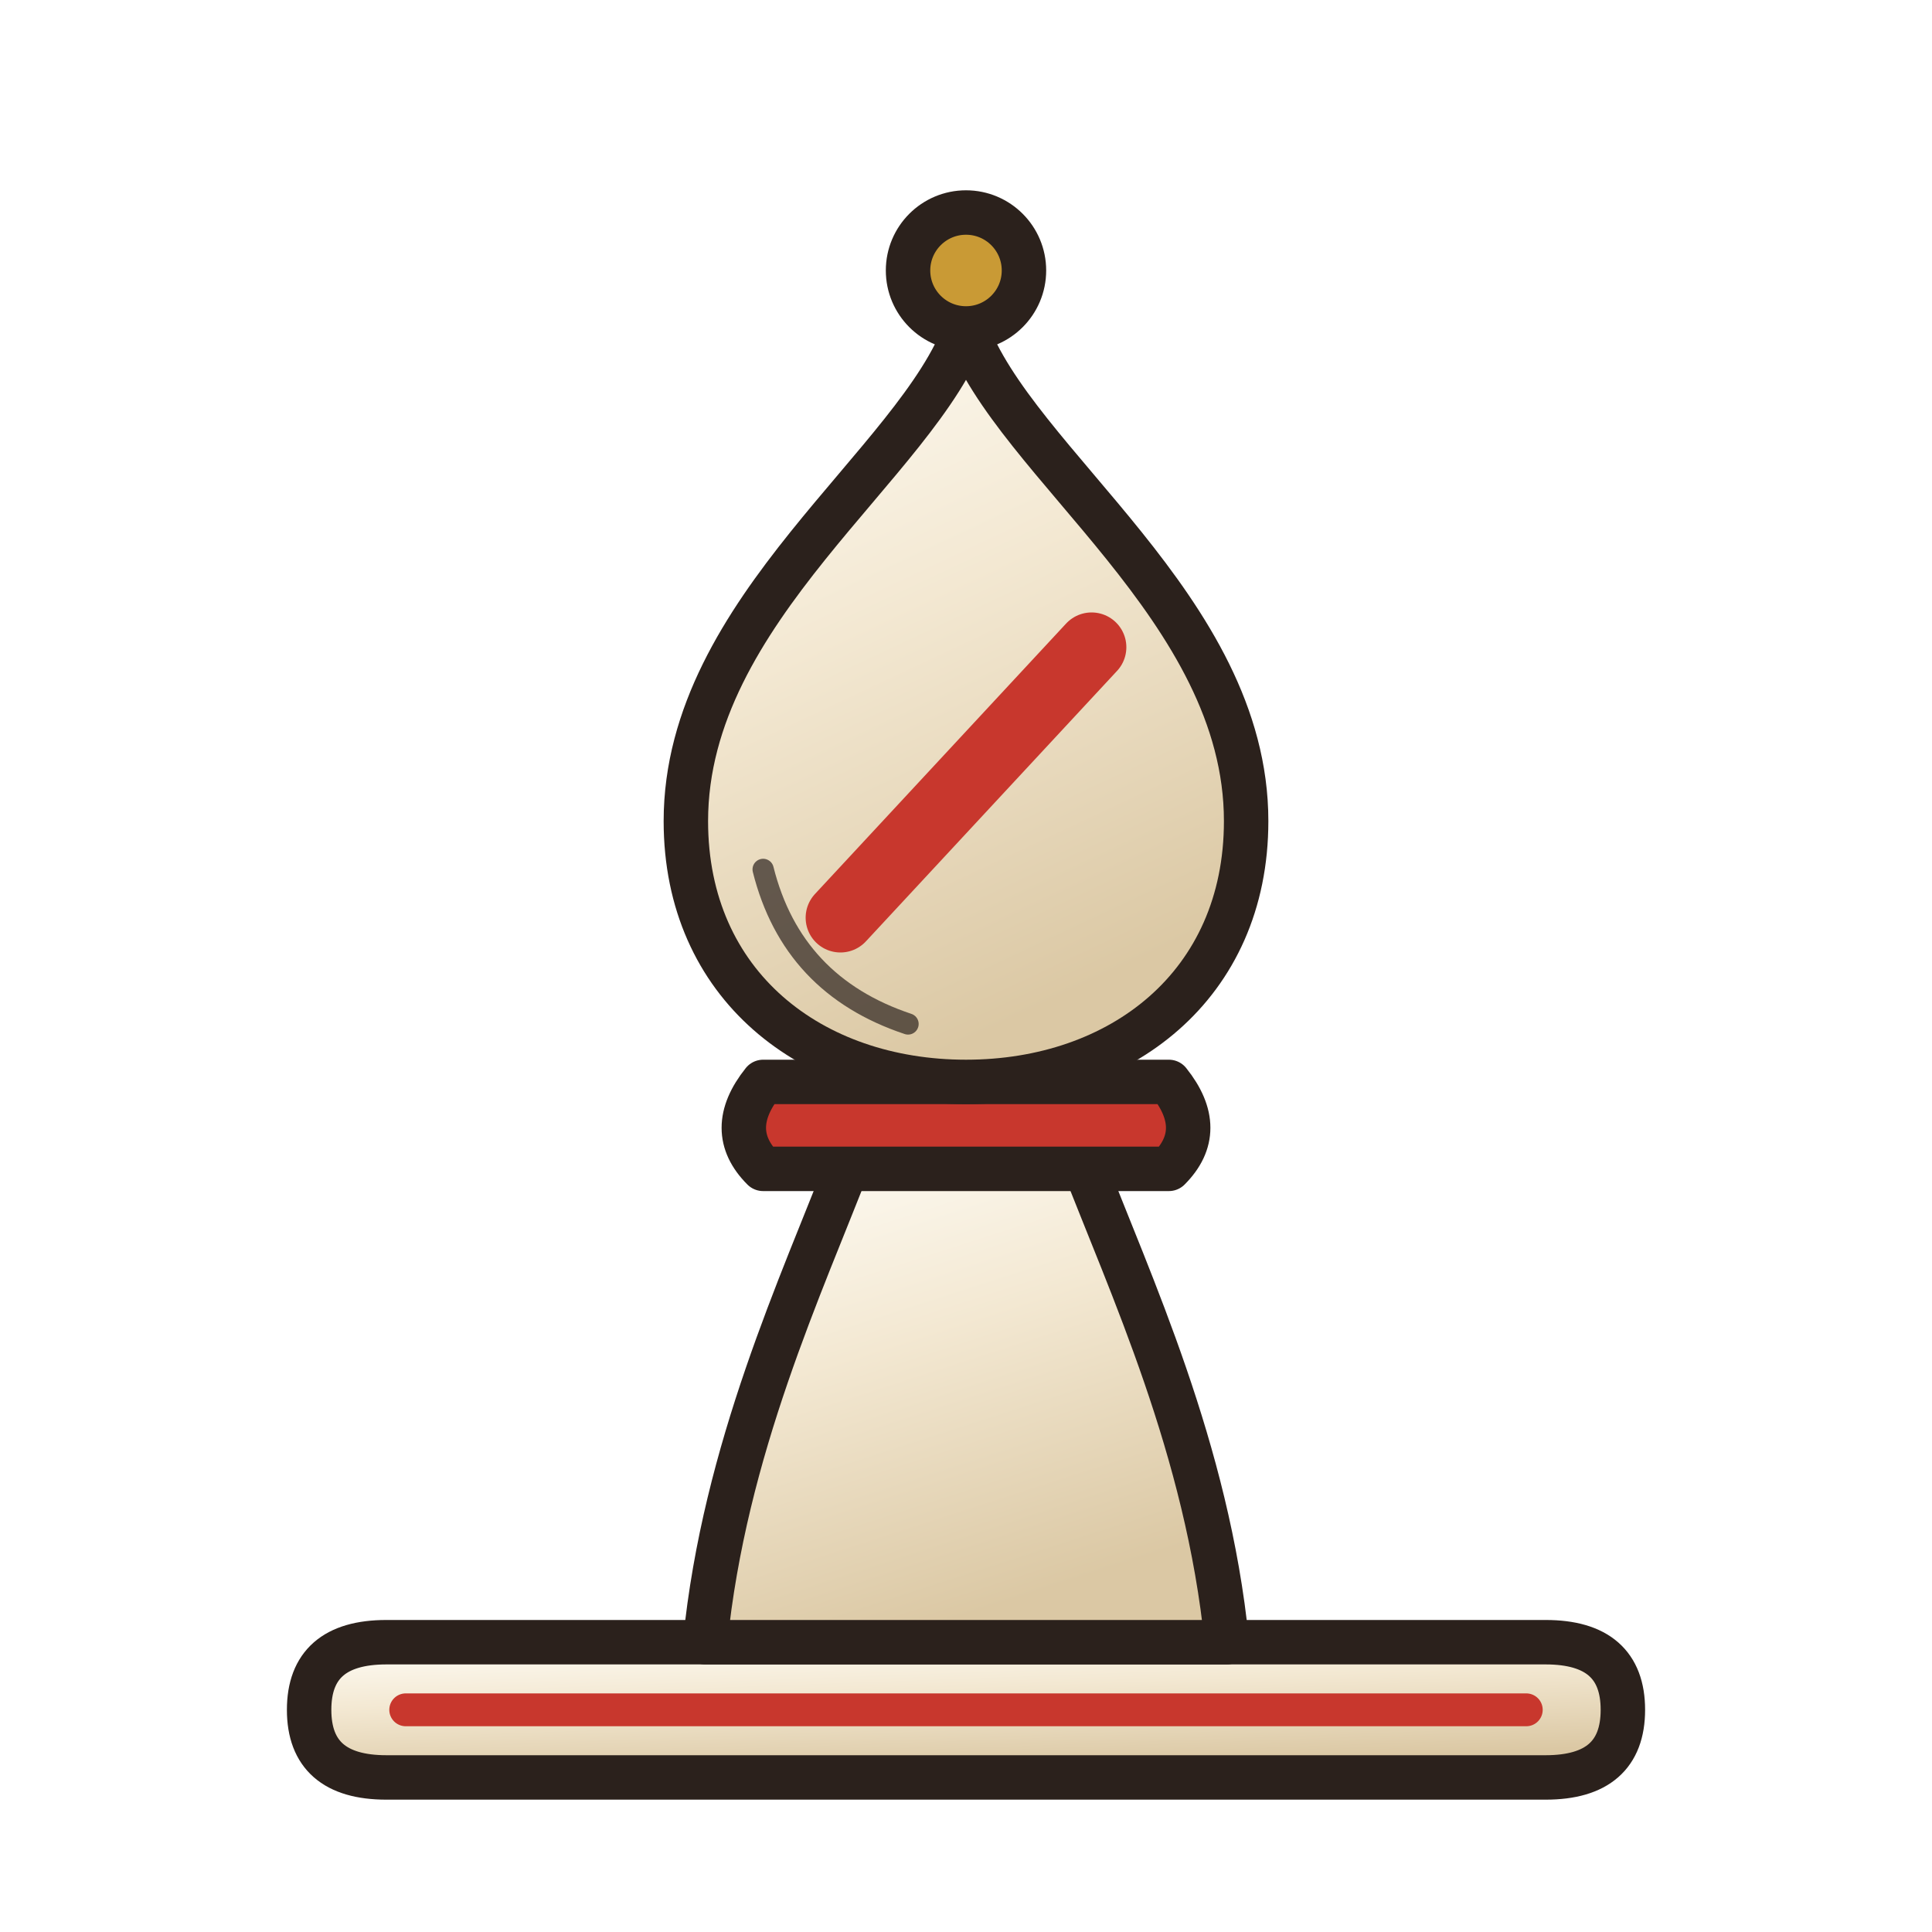
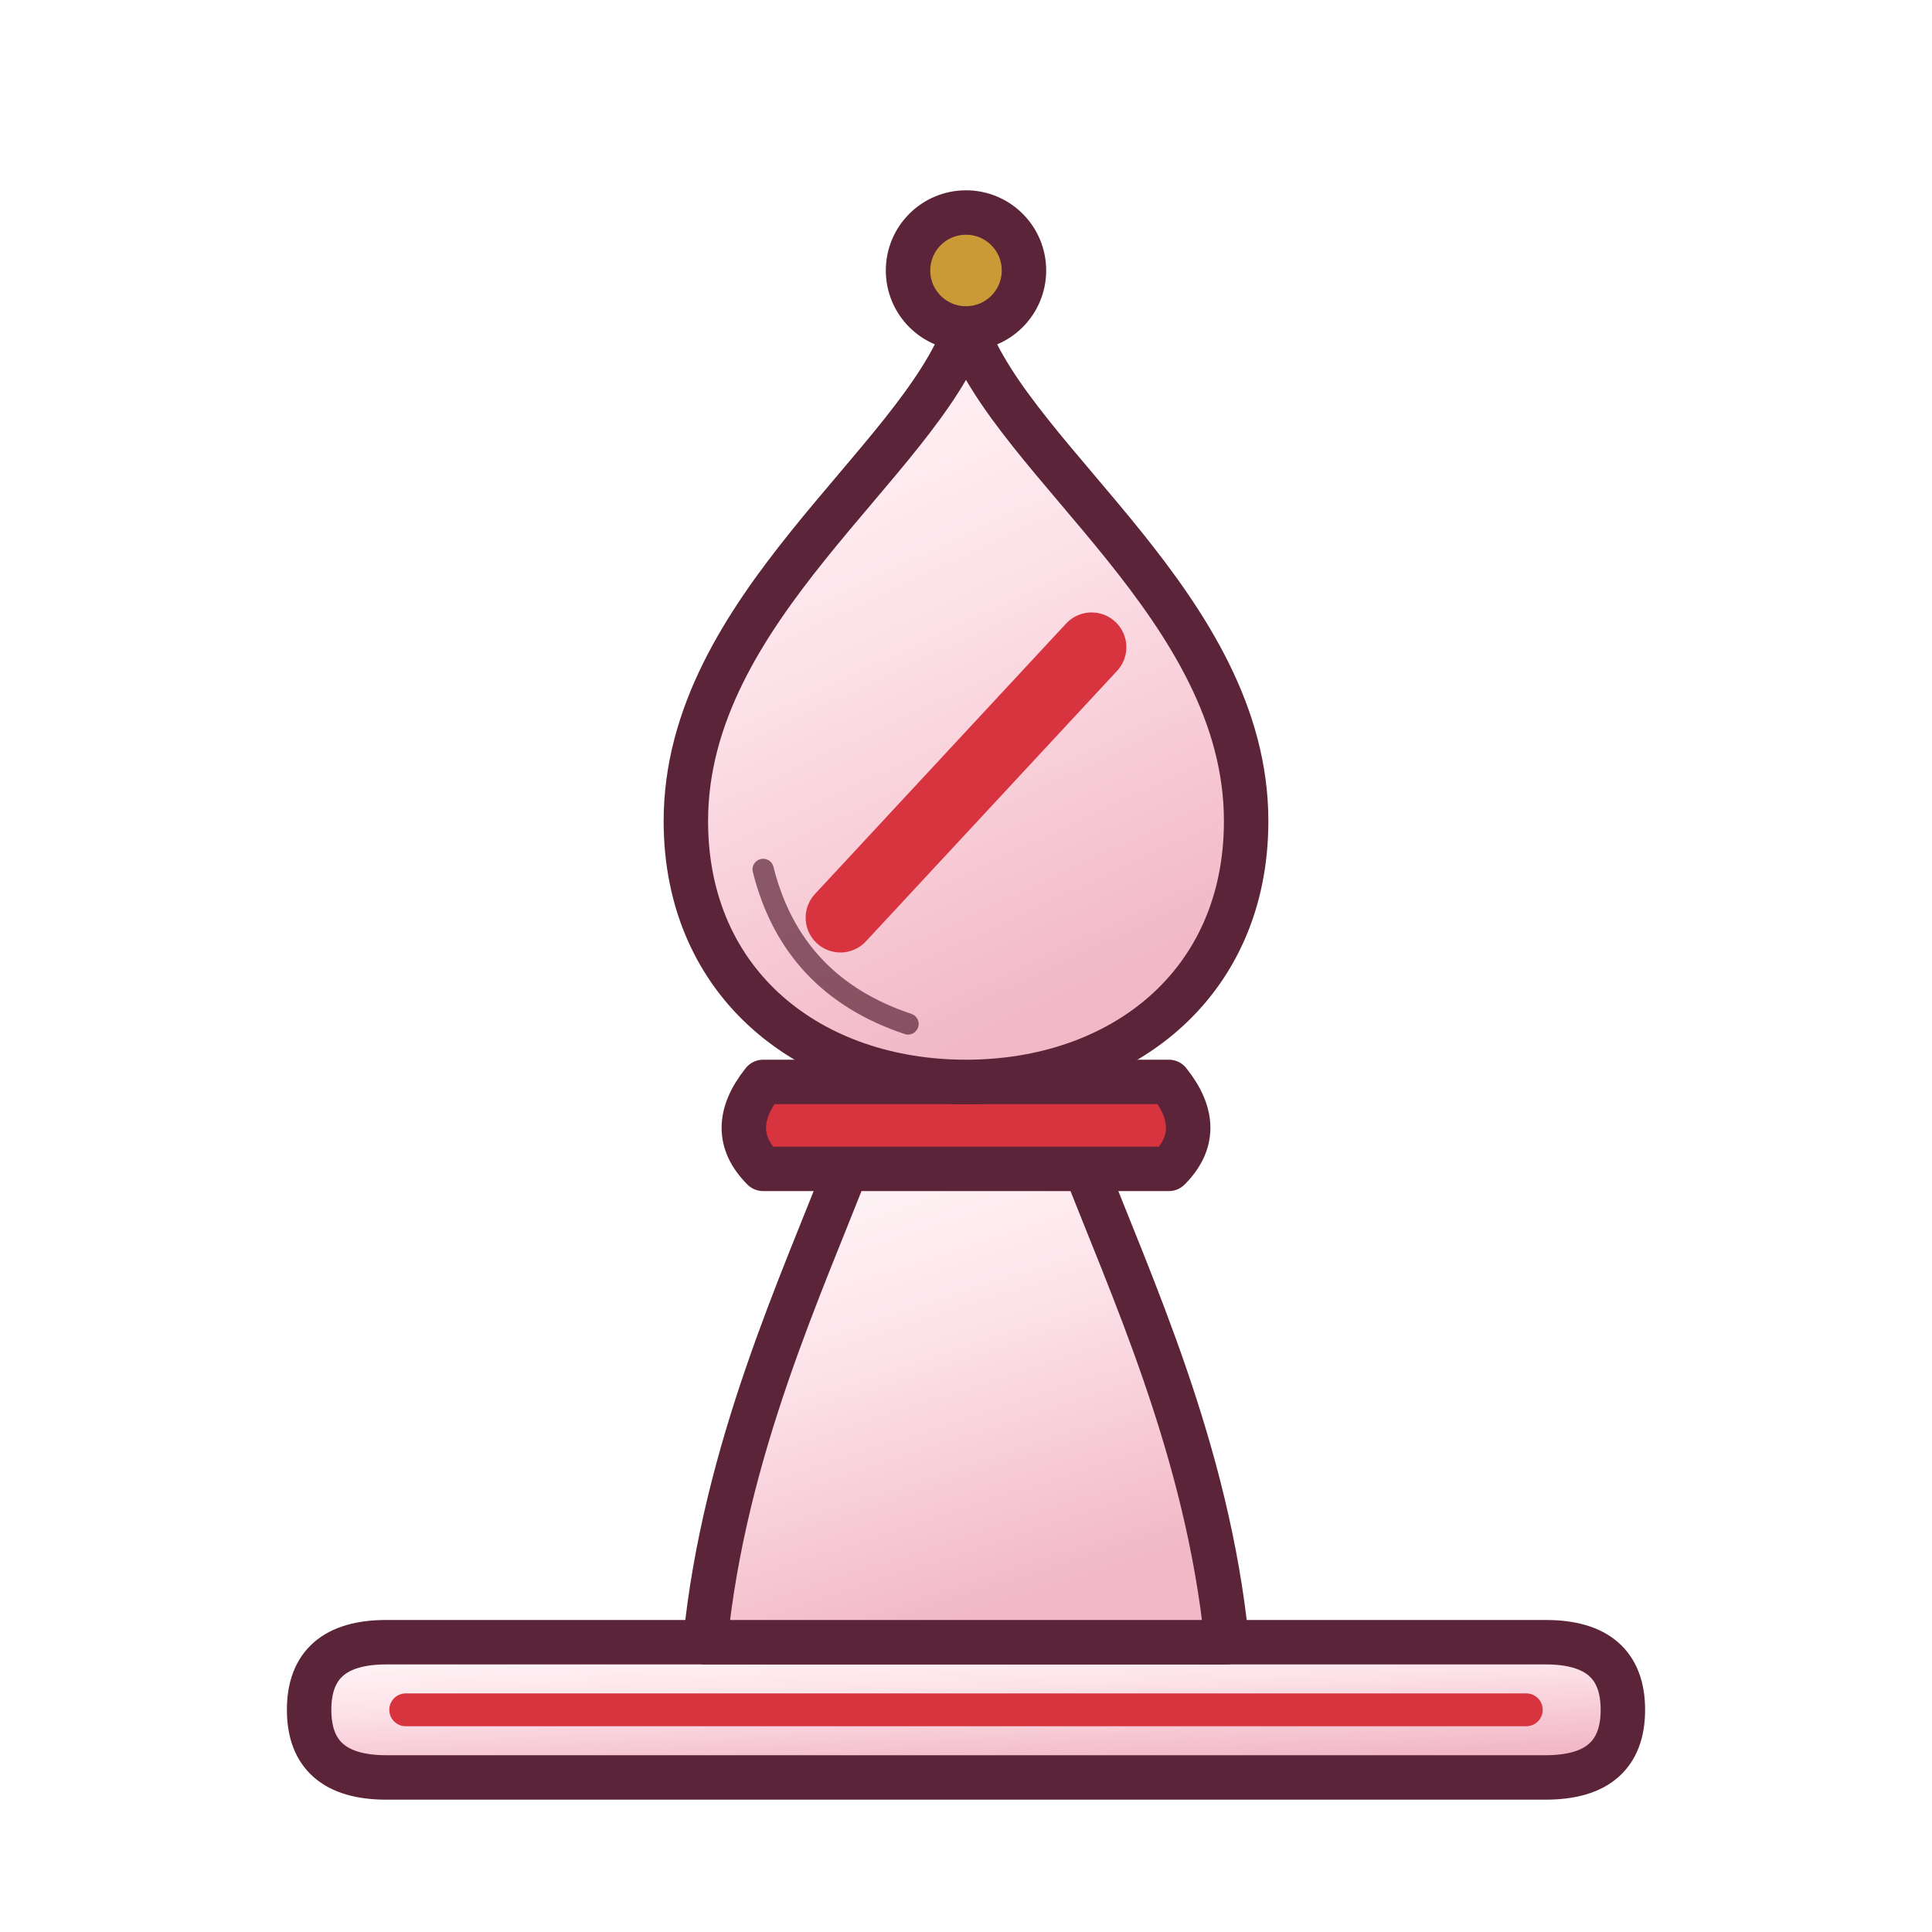
<svg xmlns="http://www.w3.org/2000/svg" viewBox="0 0 100 100">
  <defs>
    <linearGradient id="g" x1="0" y1="0" x2="0.35" y2="1">
-       <stop offset="0" stop-color="#fffdf7" />
-       <stop offset="0.45" stop-color="#f3e8d2" />
-       <stop offset="1" stop-color="#dbc8a4" />
+       <stop offset="0" stop-color="#fffafb" />
+       <stop offset="0.45" stop-color="#fde3ea" />
+       <stop offset="1" stop-color="#f2b8c7" />
    </linearGradient>
  </defs>
-   <g stroke="#2b211c" stroke-width="2.3" stroke-linejoin="round">
+   <g stroke="#5b2438" stroke-width="2.3" stroke-linejoin="round">
    <path d="M20 92H80Q84 92 84 88.5Q84 85 80 85H20Q16 85 16 88.5Q16 92 20 92Z" fill="url(#g)" />
-     <path d="M21 88.5H79" stroke="#c8372d" stroke-width="1.7" stroke-linecap="round" />
+     <path d="M21 88.5H79" stroke="#d8343f" stroke-width="1.7" stroke-linecap="round" />
    <path d="M36.5 85C37.5 75 41.5 66.5 44 60H56C58.5 66.5 62.5 75 63.5 85Z" fill="url(#g)" />
-     <path d="M39.5 60.5H60.5Q62.5 58.5 60.5 56H39.5Q37.5 58.5 39.5 60.5Z" fill="#c8372d" />
+     <path d="M39.5 60.5H60.5Q62.5 58.5 60.5 56H39.5Q37.5 58.5 39.5 60.5Z" fill="#d8343f" />
    <path d="M50 17C52.5 24 64.5 31.5 64.5 42.5C64.5 51 58 56 50 56C42 56 35.5 51 35.5 42.5C35.5 31.5 47.5 24 50 17Z" fill="url(#g)" />
-     <path d="M43.5 47.5L56.5 33.5" fill="none" stroke="#c8372d" stroke-width="3.6" stroke-linecap="round" />
-     <path d="M39.5 45Q41 51 47 53" fill="none" stroke="#2b211c" stroke-width="1.1" stroke-linecap="round" opacity="0.7" />
+     <path d="M43.5 47.5L56.5 33.5" fill="none" stroke="#d8343f" stroke-width="3.6" stroke-linecap="round" />
+     <path d="M39.5 45Q41 51 47 53" fill="none" stroke="#5b2438" stroke-width="1.1" stroke-linecap="round" opacity="0.7" />
    <circle cx="50" cy="14" r="3" fill="#c99a35" />
  </g>
</svg>
